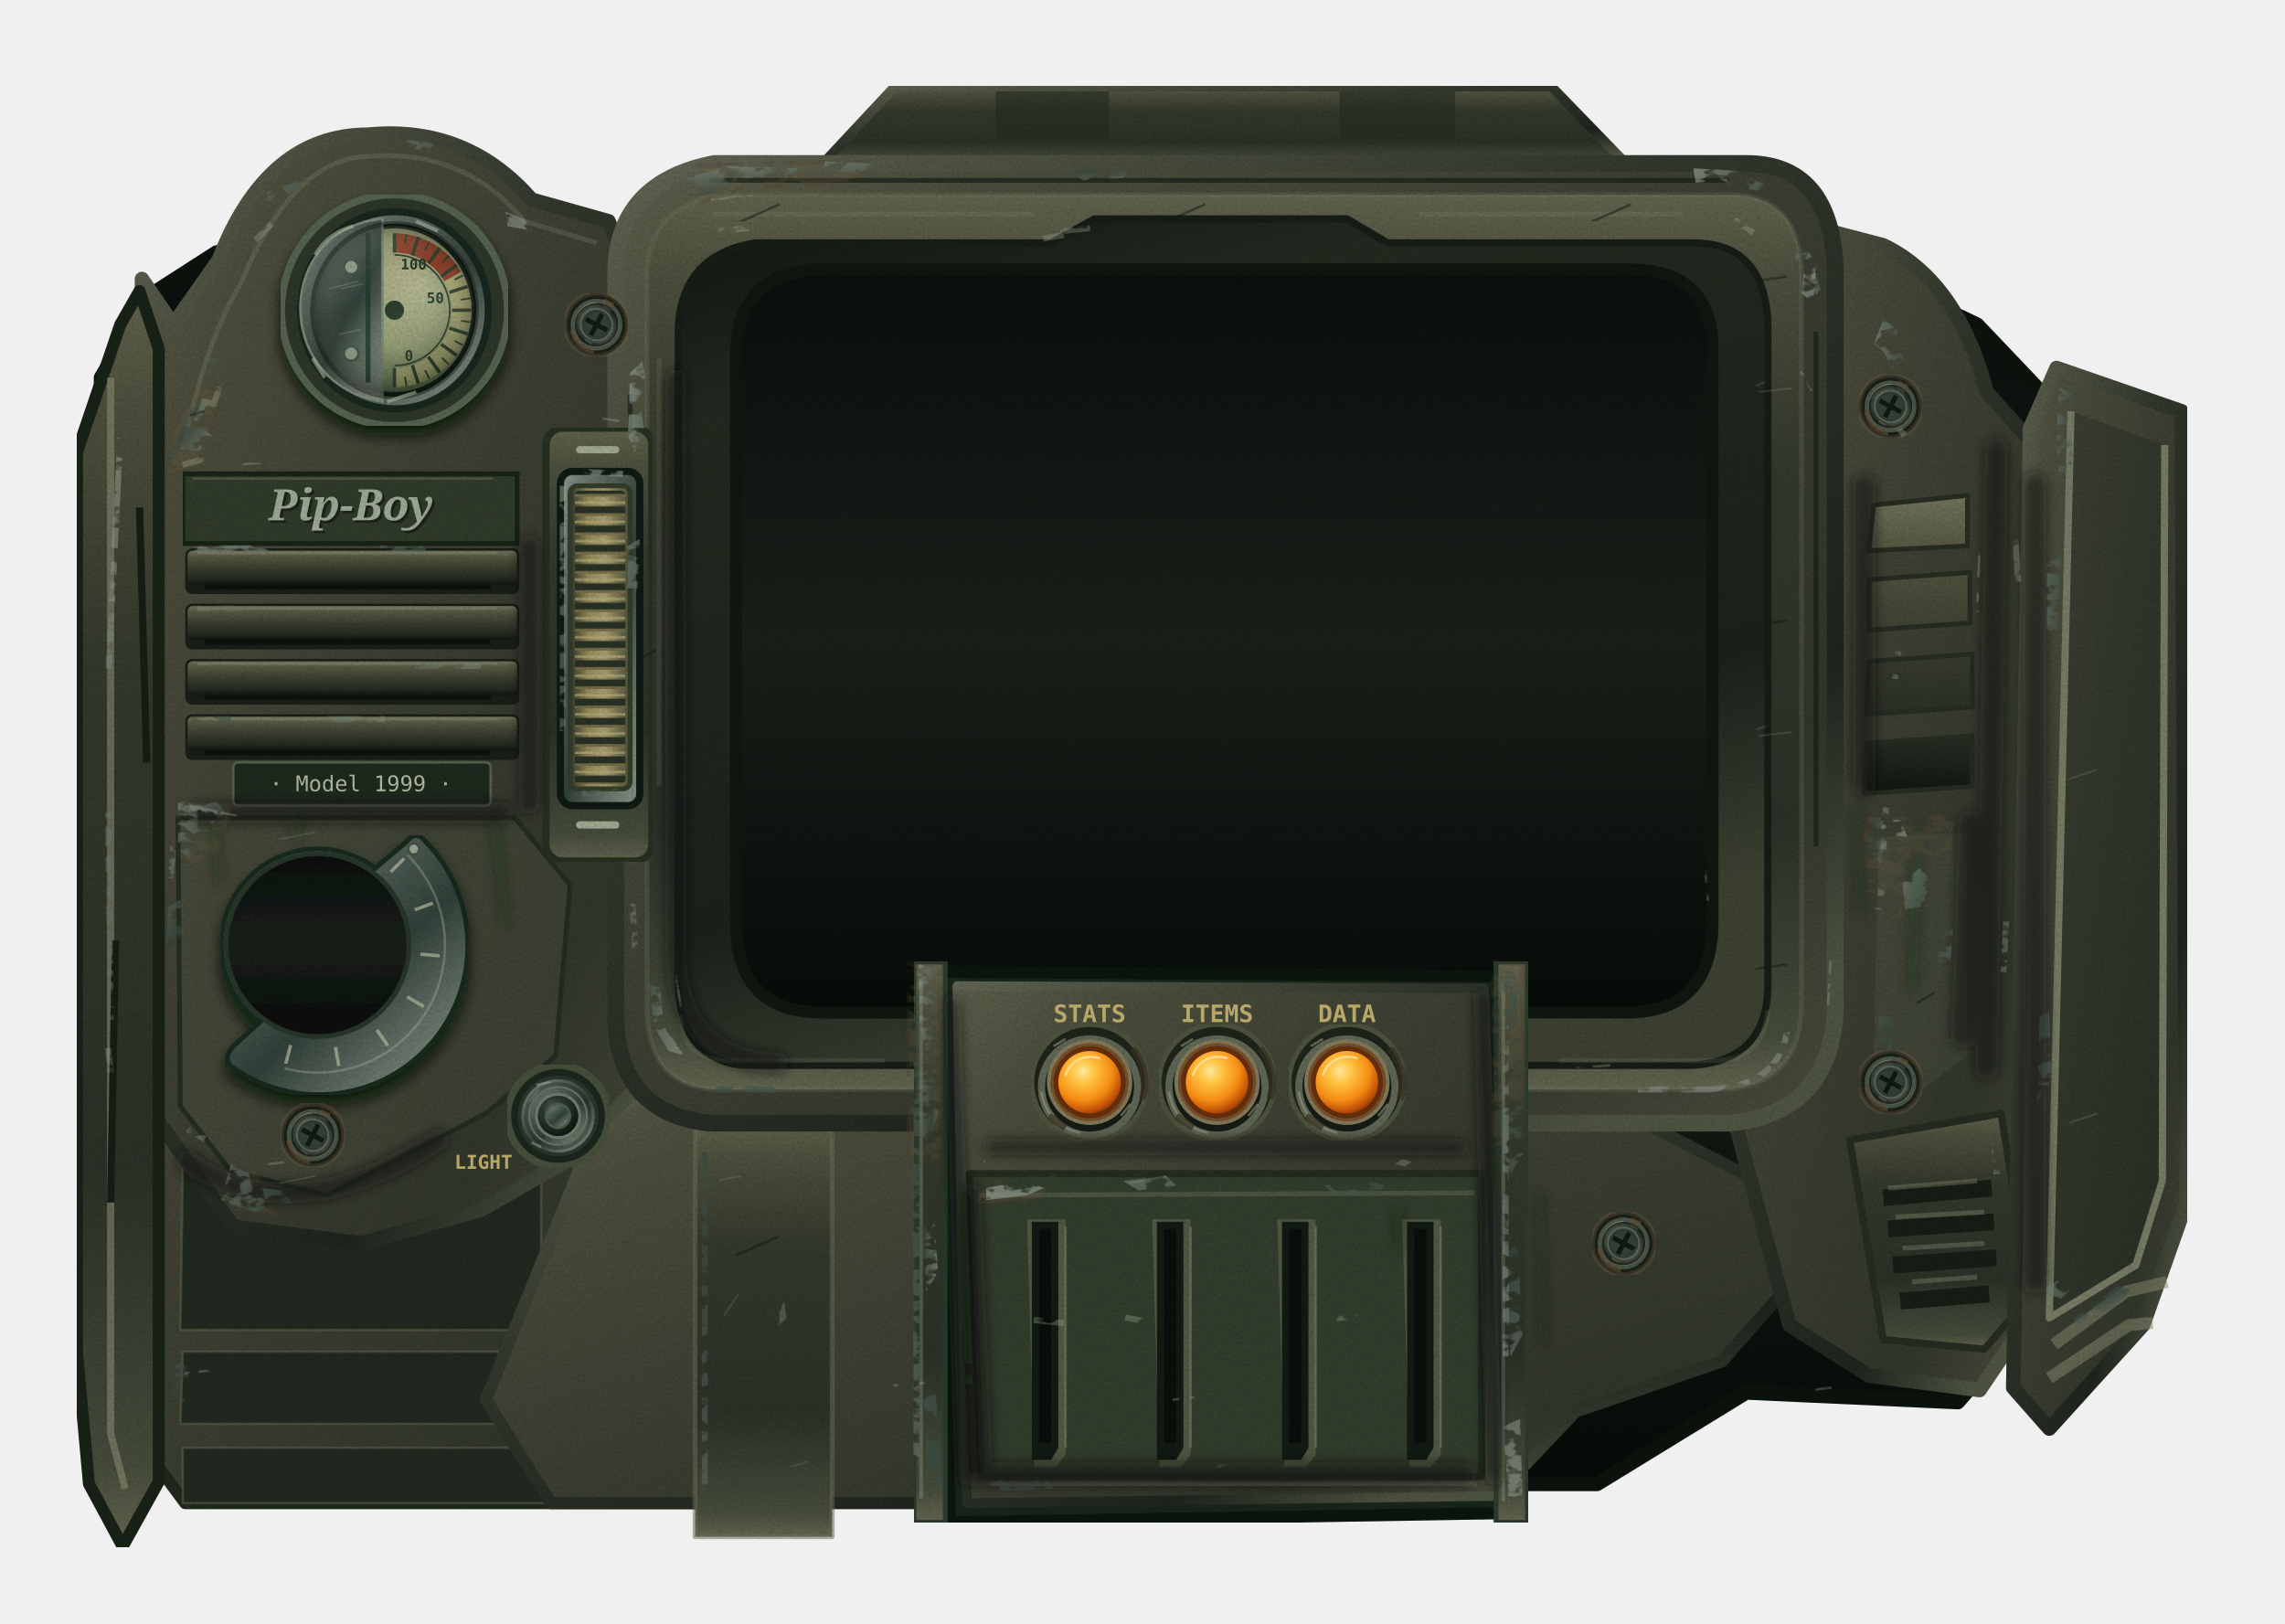
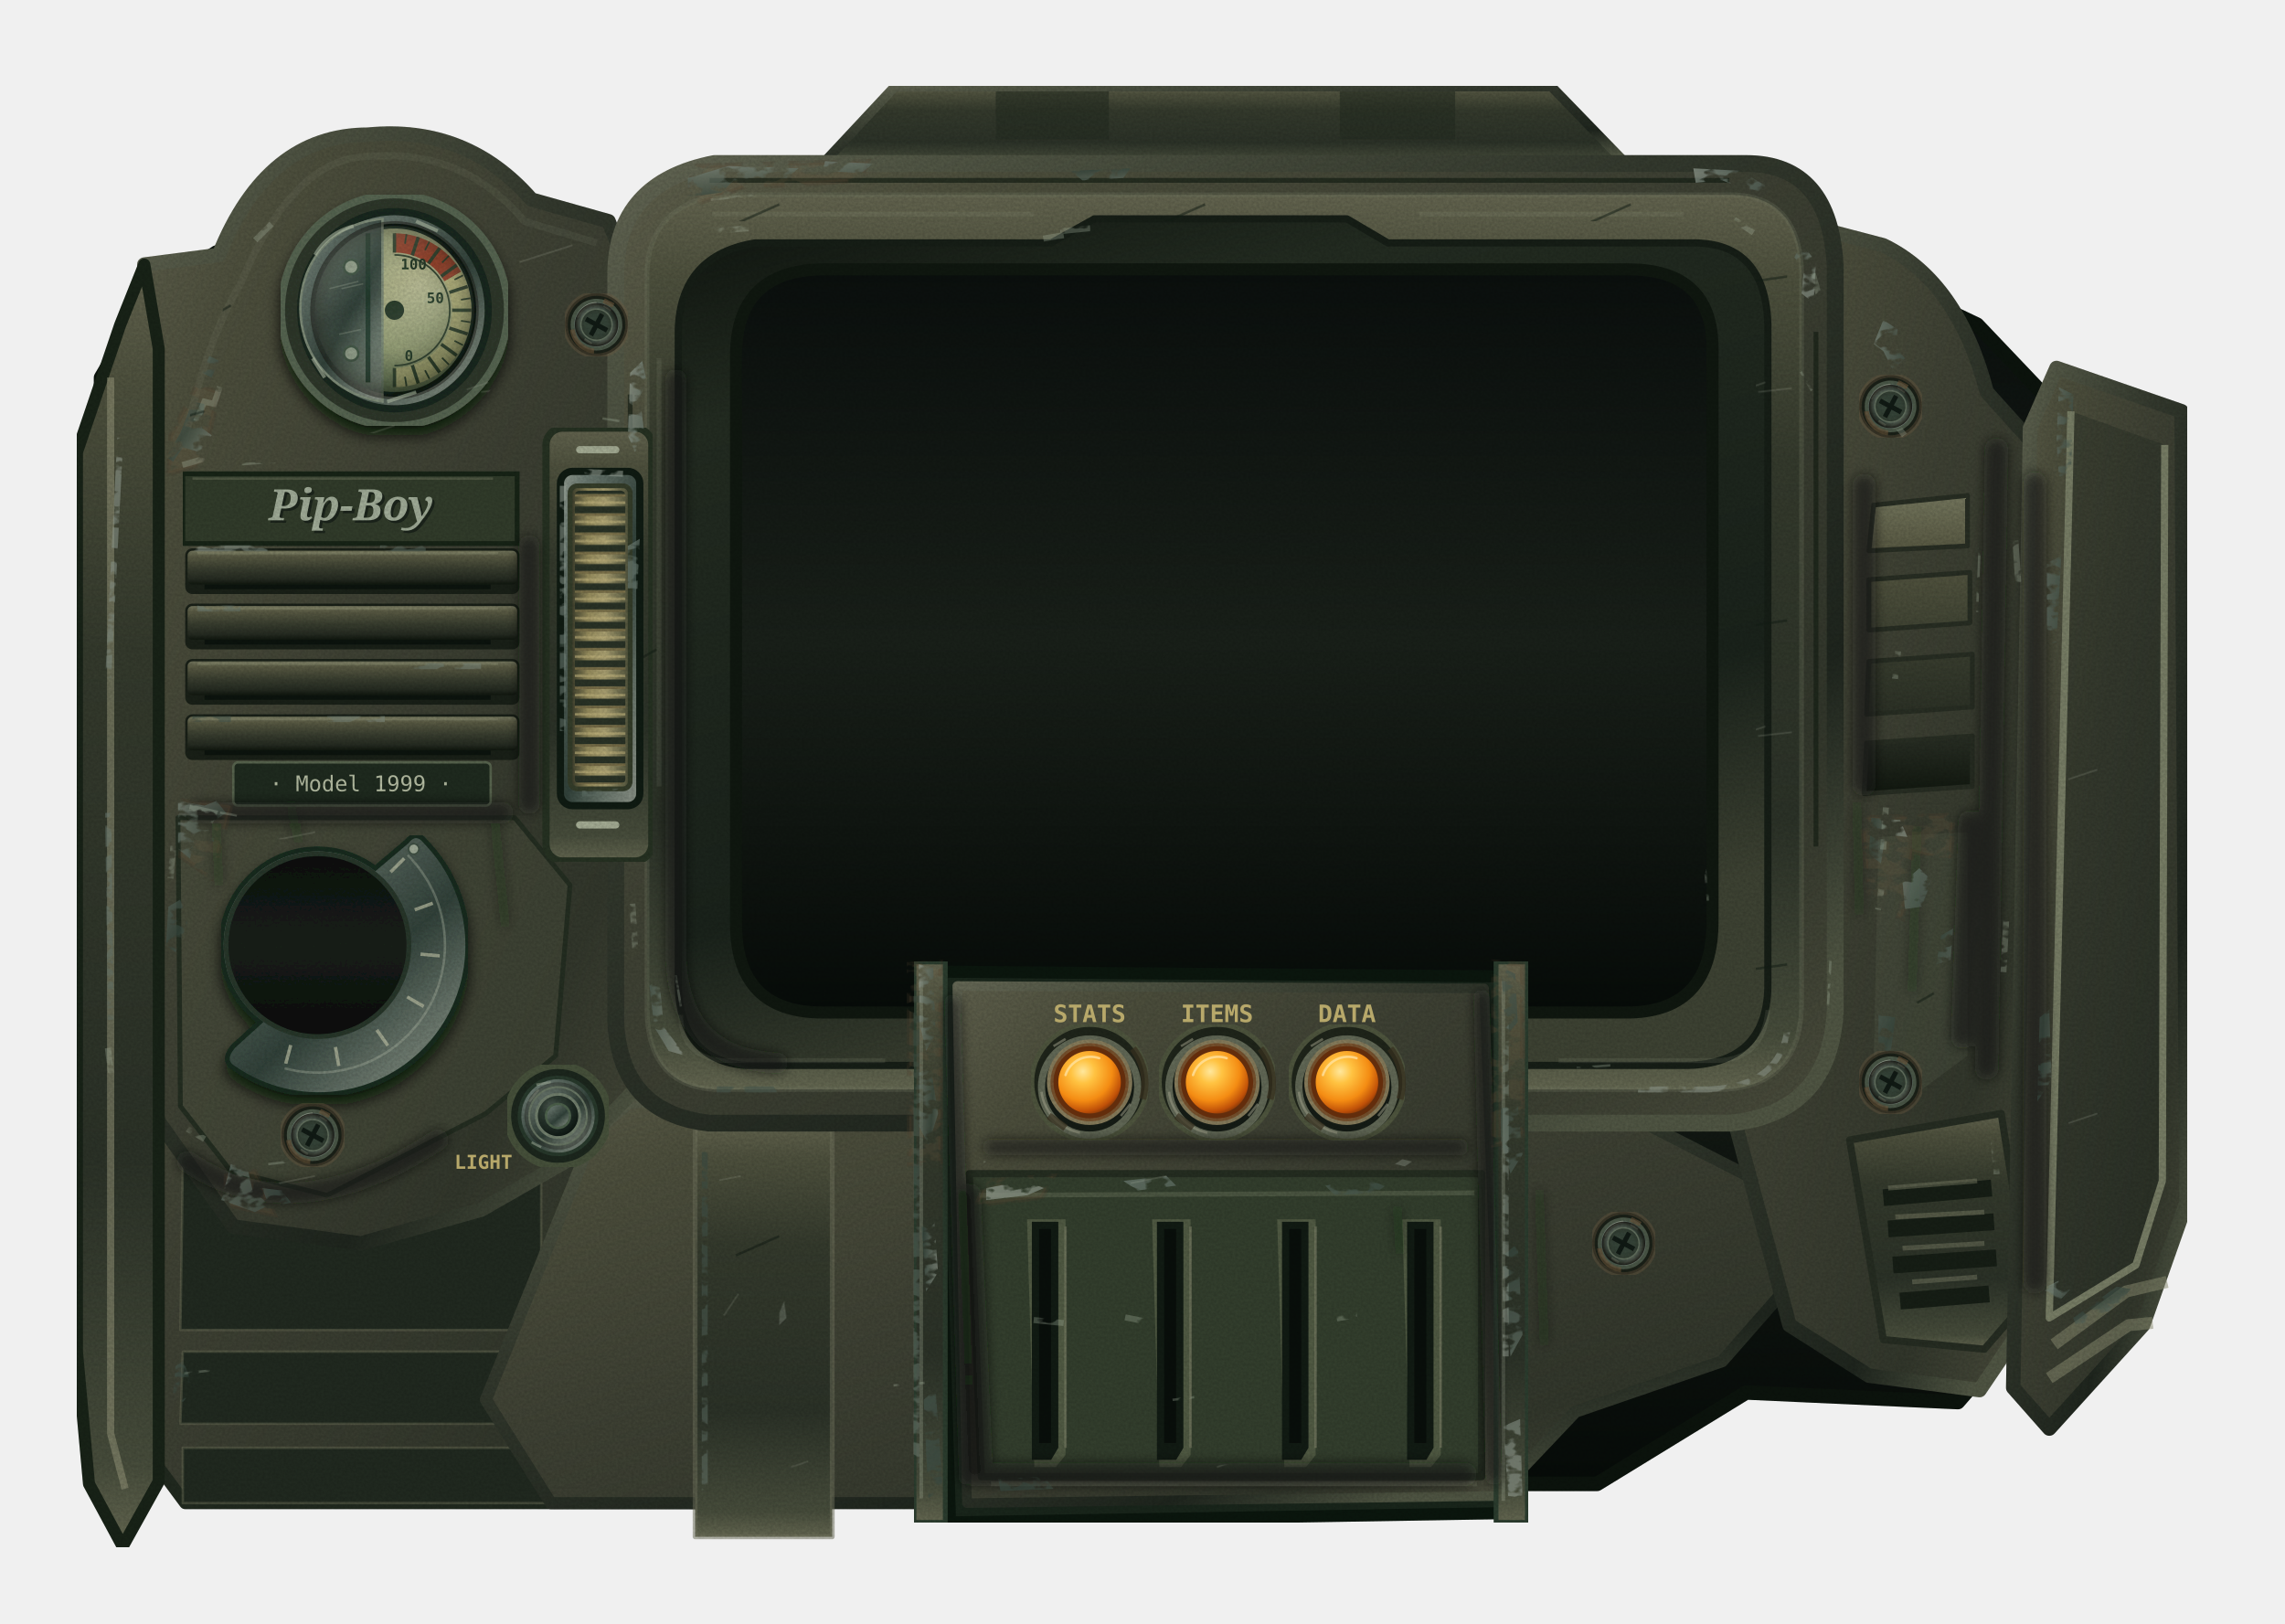
<svg xmlns="http://www.w3.org/2000/svg" width="950" height="675" viewBox="0 0 950 675" fill="none">
  <defs>
    <linearGradient id="paint" x1="0" y1="0" x2="1" y2="1">
      <stop stop-color="#62634f" />
      <stop offset=".16" stop-color="#50523f" />
      <stop offset=".43" stop-color="#414436" />
      <stop offset=".78" stop-color="#34392d" />
      <stop offset="1" stop-color="#4e503f" />
    </linearGradient>
    <linearGradient id="edge" x2=".8" y2="1">
      <stop stop-color="#686b58" />
      <stop offset=".12" stop-color="#555a48" />
      <stop offset=".42" stop-color="#353b2f" />
      <stop offset=".8" stop-color="#20271f" />
      <stop offset="1" stop-color="#535946" />
    </linearGradient>
    <linearGradient id="steel" x2=".85" y2="1">
      <stop stop-color="#99a297" />
      <stop offset=".16" stop-color="#707f76" />
      <stop offset=".36" stop-color="#55645b" />
      <stop offset=".6" stop-color="#33443c" />
      <stop offset=".85" stop-color="#6e7b70" />
      <stop offset="1" stop-color="#879085" />
    </linearGradient>
    <linearGradient id="rim" x2="0" y2="1">
      <stop stop-color="#676852" />
      <stop offset=".09" stop-color="#515440" />
      <stop offset=".3" stop-color="#363c2e" />
      <stop offset=".7" stop-color="#2d3429" />
      <stop offset=".94" stop-color="#4a503e" />
      <stop offset="1" stop-color="#686b54" />
    </linearGradient>
    <linearGradient id="recess" x2=".35" y2="1">
      <stop stop-color="#111711" />
      <stop offset=".22" stop-color="#242d22" />
      <stop offset=".76" stop-color="#1b241c" />
      <stop offset="1" stop-color="#404535" />
    </linearGradient>
    <linearGradient id="rubber" x2="0" y2="1">
      <stop stop-color="#0b100e" />
      <stop offset=".5" stop-color="#1a211a" />
      <stop offset="1" stop-color="#070c09" />
    </linearGradient>
    <linearGradient id="rib" x2="0" y2="1">
      <stop stop-color="#787a60" />
      <stop offset=".18" stop-color="#5b5c45" />
      <stop offset=".54" stop-color="#3a3f30" />
      <stop offset=".84" stop-color="#262c22" />
      <stop offset="1" stop-color="#11180f" />
    </linearGradient>
    <linearGradient id="brass" x2="1" y2="0">
      <stop stop-color="#353828" />
      <stop offset=".3" stop-color="#9b9160" />
      <stop offset=".58" stop-color="#b1a776" />
      <stop offset="1" stop-color="#4d513a" />
    </linearGradient>
    <radialGradient id="dial" cx=".36" cy=".3" r=".75">
      <stop stop-color="#536057" />
      <stop offset=".3" stop-color="#303e35" />
      <stop offset=".66" stop-color="#1e2b24" />
      <stop offset="1" stop-color="#0a1410" />
    </radialGradient>
    <radialGradient id="paper" cx=".65" cy=".35" r=".75">
      <stop stop-color="#bfc199" />
      <stop offset=".55" stop-color="#a5ac7e" />
      <stop offset="1" stop-color="#5b704f" />
    </radialGradient>
    <radialGradient id="amber" cx=".4" cy=".34" r=".7">
      <stop stop-color="#ffe79c" />
      <stop offset=".25" stop-color="#ffc342" />
      <stop offset=".62" stop-color="#f48c13" />
      <stop offset=".85" stop-color="#bf5008" />
      <stop offset="1" stop-color="#622a09" />
    </radialGradient>
    <linearGradient id="glass" x2=".5" y2="1">
      <stop stop-color="#e3f8e6" stop-opacity=".18" />
      <stop offset=".48" stop-color="#c4dfcc" stop-opacity="0" />
      <stop offset="1" stop-color="#06170c" stop-opacity=".3" />
    </linearGradient>
    <radialGradient id="soot">
      <stop offset=".45" stop-color="#231f13" stop-opacity="0" />
      <stop offset=".78" stop-color="#1f2014" stop-opacity=".25" />
      <stop offset="1" stop-color="#100f0a" stop-opacity=".85" />
    </radialGradient>
    <pattern id="wheel-ribs" width="24" height="8" patternUnits="userSpaceOnUse">
      <path d="M0 1h24" stroke="#c5b780" stroke-opacity=".65" />
      <path d="M0 4h24" stroke="#2b3427" stroke-width="3" />
      <path d="M0 6h24" stroke="#786e48" />
    </pattern>
    <pattern id="scuffs" width="177" height="143" patternUnits="userSpaceOnUse">
      <path d="m17 19 9-3m-3 4 18-2m75 45 15-3m-92 49 22-7m63 16 6-9m22-71 12-4" stroke="#b9bdaa" stroke-opacity=".17" stroke-width=".7" />
      <path d="m64 34 21-6m-64 89 14-2m94-22 18-8m-58 46 7-4" stroke="#101a13" stroke-opacity=".5" />
      <path d="m49 55 3-2 4 1-3 2zm98 62 2-5 1 7-3 3z" fill="#a4afa0" fill-opacity=".3" />
    </pattern>
    <filter id="grain" x="0" y="0" width="100%" height="100%" color-interpolation-filters="sRGB">
      <feTurbulence type="fractalNoise" baseFrequency=".9" numOctaves="2" seed="27" />
      <feColorMatrix values="0 0 0 0 0  0 0 0 0 0  0 0 0 0 0  .2 0 0 0 0" />
      <feComposite in2="SourceAlpha" operator="in" result="speckle" />
      <feBlend in="SourceGraphic" in2="speckle" mode="multiply" />
    </filter>
    <filter id="flaking" x="0" y="0" width="100%" height="100%">
      <feTurbulence type="fractalNoise" baseFrequency=".11 .18" numOctaves="3" seed="8" />
      <feColorMatrix values="0 0 0 0 1  0 0 0 0 1  0 0 0 0 1  9 0 0 0 -3.9" />
    </filter>
    <mask id="worn" maskUnits="userSpaceOnUse" x="0" y="0" width="950" height="675">
      <rect width="950" height="675" fill="white" filter="url(#flaking)" />
    </mask>
    <filter id="smudge" x="-20%" y="-20%" width="140%" height="140%">
      <feGaussianBlur stdDeviation="2.5" />
    </filter>
    <filter id="shadow" x="-15%" y="-15%" width="130%" height="140%">
      <feDropShadow dx="0" dy="4" stdDeviation="3" flood-color="#030806" flood-opacity=".8" />
    </filter>
    <g id="screw" filter="url(#grain)">
      <circle r="13" fill="#1b2118" stroke="#726047" stroke-opacity=".35" stroke-width="2" />
      <circle r="10" fill="url(#steel)" stroke="#4d5a4a" stroke-width="1.5" />
      <circle r="6.5" fill="#37463a" stroke="#778875" stroke-width=".6" />
      <path d="M-5-1h4v-4h2v4h4v2H1v4h-2V1h-4z" fill="#111b15" transform="rotate(28)" />
      <path d="M-8-3a9 9 0 0 1 8-6m3 1 3 2M-5 6l3 2" stroke="#bbc3ad" stroke-opacity=".5" />
      <path d="M-10 2a10 10 0 0 0 9 9M3-10l4 2" stroke="#69533a" stroke-width="2" stroke-opacity=".65" />
      <circle r="9" fill="url(#soot)" />
    </g>
    <g id="lamp">
      <g filter="url(#grain)">
        <circle r="24" fill="#20261b" stroke="#515840" stroke-width="2" />
        <circle cy="2" r="20" fill="#161d16" stroke="#656c59" stroke-width="3" />
        <circle r="17" fill="#7c542e" stroke="#8b805e" stroke-width="1.5" />
      </g>
      <circle r="14" fill="url(#amber)" stroke="#632d0c" stroke-width="2" />
      <path d="M-10-3a11 11 0 0 1 14-7" stroke="#ffe7ad" stroke-opacity=".7" stroke-linecap="round" />
      <path d="M-20 4a20 20 0 0 0 16 17M-15-15l5-3m23 32 4-5" stroke="#a1a18a" stroke-opacity=".5" />
      <path d="M18-14a23 23 0 0 1 4 21m-39 7 7 5" stroke="#372f1f" stroke-width="3" stroke-opacity=".7" />
    </g>
    <g id="vent">
      <rect width="139" height="19" rx="3" fill="#1a2118" />
      <rect x="1" y="1" width="137" height="14" rx="2" fill="url(#rib)" />
      <path d="M5 2h125" stroke="#9c9d80" stroke-opacity=".35" />
      <path d="M8 16h119" stroke="#0c140e" stroke-width="2" />
    </g>
    <g id="slot">
      <path d="M-8 0H8V98L4 103H-5z" fill="#545e46" />
      <path d="M-6 1H5v94l-3 5h-8z" fill="#121c14" />
      <path d="M-3 4H2v89H-3z" fill="#090f0b" />
      <path d="M8 3v92" stroke="#a0a086" stroke-opacity=".4" />
    </g>
    <path id="gauge-major-tick" d="M0-24V-32" />
    <path id="gauge-minor-tick" d="M0-28V-32" />
    <path id="radiation-needle" d="M4 0H28" stroke="#762c23" stroke-width="2" stroke-opacity=".85" />
    <path id="selector-tick" d="M0-43V-51" />
    <g id="selector-knob" filter="url(#shadow)">
      <g filter="url(#grain)">
        <circle r="37" fill="url(#dial)" stroke="#687b6b" stroke-width="2" />
        <circle r="27" fill="url(#dial)" stroke="#18281f" stroke-width="3" />
        <circle r="21" fill="url(#dial)" stroke="#3c5143" stroke-width="1" />
        <path d="M0-33 5-25H-5Z" fill="url(#dial)" stroke="#687b6b" stroke-width="1" />
      </g>
      <path d="M-27-12q5-13 19-16m-3 7 9-2m-28 36 4 6m41 10 6-3" stroke="#9ba999" stroke-opacity=".3" stroke-width="1.2" />
      <path d="m-11-23 6-1m-20 9 3-6m-3 4 1 4m3 35 5 3m38-14 1-7" stroke="#b8c1ae" stroke-opacity=".3" stroke-width=".7" />
    </g>
  </defs>
  <g stroke-linejoin="round" filter="url(#grain)">
    <path d="M62 123 90 105h91l47 35 476 2 55-37 63 30 39 41v353l-47 54-88-4-62 38H91L42 575V157z" fill="url(#rubber)" stroke="#0c140d" stroke-width="6" />
    <path id="cuff-backing" d="M81 165H300V625H77L57 598V188z" fill="url(#paint)" stroke="#222b20" stroke-width="5" />
    <path d="M76 485h149v68H75zm0 77h177v30H75zm0 40h188v23H76z" fill="#222b21" stroke="#71745c" stroke-opacity=".45" />
    <path id="lower-housing" d="M261 459 321 448l353 14 92 47-50 57-61 21-36 38H229l-27-43 45-111z" fill="url(#paint)" stroke="url(#edge)" stroke-width="5" />
    <rect x="289" y="466" width="57" height="173" fill="url(#rim)" stroke="#747761" stroke-opacity=".5" stroke-width="2" />
    <rect x="299" y="478" width="37" height="149" fill="url(#scuffs)" />
-     <path d="M59 116 72 135 91 108Q111 56 153 56q41-4 68 27l32 9 24 60-12 300-30 31-35 20-50 14-53-7-32-45z" fill="url(#paint)" stroke="url(#edge)" stroke-width="6" />
-     <path d="M76 187q9-44 24-69 22-53 54-53 39-3 64 27l30 9" stroke="#959984" stroke-opacity=".26" stroke-width="2" />
+     <path d="M60 110 91 106Q111 56 153 56q41-4 68 27l32 9 24 60-12 300-30 31-35 20-50 14-53-7-32-45z" fill="url(#paint)" stroke="url(#edge)" stroke-width="6" />
+     <path d="M76 187q9-44 24-69 22-53 54-53 39-3 64 27l30 9" stroke="#959984" stroke-opacity=".12" stroke-width="3" />
    <path d="M74 340h140l23 28-6 71-29 24-66 34-40-10-21-27z" fill="#505743" fill-opacity=".4" stroke="#252f22" stroke-width="2" />
-     <path d="M50 135 58 121 66 145v471l-15 27-14-26-5-55V188z" fill="url(#rim)" stroke="#192418" stroke-width="5" />
+     <path d="M50 135 60 110 66 145v471l-15 27-14-26-5-55V188z" fill="url(#rim)" stroke="#192418" stroke-width="5" />
    <path d="M46 157v439l6 23" stroke="#9a9b7e" stroke-opacity=".55" stroke-width="3" />
-     <path d="m58 211 3 106m-13 74-2 109" stroke="#171f16" stroke-width="3" />
    <path d="m741 91 42 11q31 15 43 61l18 20v364l-21 31-46-6-33-21-25-93z" fill="url(#paint)" stroke="url(#edge)" stroke-width="6" />
    <path d="m779 210 39-4v21l-41 2zm-2 31 42-3v21l-42 3zm0 34 43-3v22l-44 3zm-1 34 44-3v21l-45 3z" fill="url(#rib)" stroke="#292f24" stroke-width="2" />
    <path d="m781 348 37-2v93l-19 14-20-12z" fill="#687059" fill-opacity=".22" />
    <path d="m769 474 63-11 12 76-19 22-42-4z" fill="url(#rim)" stroke="#272e23" stroke-width="3" />
    <path d="m783 498 45-4m-43 17 44-3m-42 18 43-3m-40 18 37-3" stroke="#171f16" stroke-width="7" />
    <path d="m785 494 37-3m-34 15 37-2m-34 15 34-2m-30 16 27-2" stroke="#8e9176" stroke-opacity=".4" stroke-width="2" />
    <path d="m855 153 52 18 2 329-18 51-39 43-15-17 7-399z" fill="url(#paint)" stroke="url(#edge)" stroke-width="6" />
    <path d="m861 171-9 377 36-22 11-35 1-306" fill="#202a20" fill-opacity=".35" stroke="#7c8269" stroke-width="3" />
    <path d="m854 559 30-22 17-4m-49 40 33-22 10-1" stroke="#97997b" stroke-opacity=".5" stroke-width="5" />
    <path d="m344 66 28-30h273l32 33" fill="url(#rim)" stroke="url(#edge)" stroke-width="4" />
    <path d="M414 38h47v20h-47zm143 0h48v20h-48z" fill="#252e22" fill-opacity=".6" />
    <path d="M297 68h429q35 0 37 43v309q-2 43-44 47H295q-37-4-39-42V114q0-38 41-46z" fill="url(#paint)" stroke="url(#edge)" stroke-width="7" />
    <path d="M299 81h420q29 0 30 32v304q0 34-32 36H298q-29-1-29-34V115q0-29 30-34z" fill="url(#rim)" stroke="#777c64" stroke-opacity=".3" stroke-width="2" />
    <path d="M314 101h123l18-10h105l17 10h127q30 0 31 34v276q-1 31-33 32H310q-27-2-28-33V137q1-31 32-36z" fill="url(#recess)" stroke="#171f17" stroke-width="3" />
    <path d="M341 112h336q35 0 35 33v238q0 37-34 38H342q-36 0-36-37V148q0-35 35-36z" fill="url(#rubber)" stroke="#101810" stroke-width="5" />
    <path d="M296 89h134m160 0h110M274 149v178m9 95q0 17 17 19h68m280 0h65q20 0 22-21" stroke="#a4aa90" stroke-opacity=".15" stroke-width="2" />
    <path d="M295 75h424M262 164v128m493-154v214" stroke="#182216" stroke-opacity=".7" stroke-width="2" />
  </g>
  <g transform="translate(164 129)" filter="url(#shadow)">
    <g filter="url(#grain)">
      <ellipse rx="47" ry="48" fill="#30392c" stroke="#596854" stroke-width="3" />
      <ellipse rx="39" ry="41" fill="url(#steel)" stroke="#1b291f" stroke-width="3" />
      <ellipse rx="33" ry="35" fill="url(#paper)" stroke="#0e2117" stroke-width="2" />
      <path d="M0-28A28 28 0 0 1 24.249-14" stroke="#a34730" stroke-width="8" />
      <path d="M24.249-14A28 28 0 0 1 0 28" stroke="#c6c286" stroke-width="8" />
      <g id="gauge-scale" stroke="#354631">
        <g stroke-width="1.4">
          <use href="#gauge-major-tick" transform="rotate(0)" />
          <use href="#gauge-major-tick" transform="rotate(18)" />
          <use href="#gauge-major-tick" transform="rotate(36)" />
          <use href="#gauge-major-tick" transform="rotate(54)" />
          <use href="#gauge-major-tick" transform="rotate(72)" />
          <use href="#gauge-major-tick" transform="rotate(90)" />
          <use href="#gauge-major-tick" transform="rotate(108)" />
          <use href="#gauge-major-tick" transform="rotate(126)" />
          <use href="#gauge-major-tick" transform="rotate(144)" />
          <use href="#gauge-major-tick" transform="rotate(162)" />
          <use href="#gauge-major-tick" transform="rotate(180)" />
        </g>
        <g stroke-width=".7">
          <use href="#gauge-minor-tick" transform="rotate(9)" />
          <use href="#gauge-minor-tick" transform="rotate(27)" />
          <use href="#gauge-minor-tick" transform="rotate(45)" />
          <use href="#gauge-minor-tick" transform="rotate(63)" />
          <use href="#gauge-minor-tick" transform="rotate(81)" />
          <use href="#gauge-minor-tick" transform="rotate(99)" />
          <use href="#gauge-minor-tick" transform="rotate(117)" />
          <use href="#gauge-minor-tick" transform="rotate(135)" />
          <use href="#gauge-minor-tick" transform="rotate(153)" />
          <use href="#gauge-minor-tick" transform="rotate(171)" />
          <path d="M0-23A23 23 0 0 1 0 23" />
        </g>
      </g>
      <g fill="#243a27" font-family="monospace" font-size="6" font-weight="bold" text-anchor="middle">
        <text x="8" y="-17">100</text>
        <text x="17" y="-3">50</text>
        <text x="6" y="21">0</text>
      </g>
      <circle r="4" fill="#283a29" />
      <path d="M-5-38C-50-34-51 31-5 38z" fill="url(#steel)" stroke="#82907c" stroke-width="1" />
      <path d="M-11-32v62" stroke="#253d30" stroke-width="2" />
      <circle cx="-18" cy="-18" r="3" fill="#a4b19b" stroke="#425846" />
      <circle cx="-18" cy="18" r="3" fill="#a4b19b" stroke="#425846" />
    </g>
    <ellipse rx="35" ry="37" fill="url(#soot)" opacity=".55" />
    <path d="M-33-23q5-9 16-12m26-2 9 4m-52 53 5 8m26 10 12-4" stroke="#a6b09c" stroke-opacity=".6" stroke-width="1.5" />
    <path d="m-22-9 9-2m-14 2 12-3m-8 22 9-2m26-11 7-6" stroke="#b3bda8" stroke-opacity=".24" stroke-width=".6" />
    <ellipse rx="33" ry="35" fill="url(#glass)" />
  </g>
  <g filter="url(#grain)">
    <path d="M76 197h139v29H76z" fill="#333e2c" stroke="#182517" stroke-width="2" />
    <path d="M80 199h125" stroke="#94987b" stroke-opacity=".3" />
    <text x="147.03" y="217.35" fill="#1c251c" font-family="Georgia,serif" font-size="18" font-style="italic" font-weight="bold" text-anchor="middle">Pip-Boy</text>
    <text x="146.03" y="216.35" fill="#a6b29d" font-family="Georgia,serif" font-size="18" font-style="italic" font-weight="bold" text-anchor="middle">Pip-Boy</text>
    <use href="#vent" x="77" y="228" />
    <use href="#vent" x="77" y="251" />
    <use href="#vent" x="77" y="274" />
    <use href="#vent" x="77" y="297" />
    <rect id="model-plate" x="97" y="317" width="107" height="18" rx="2" fill="#202c20" stroke="#5b6851" />
    <text x="150" y="329" fill="#bbc3a8" font-family="monospace" font-size="9" text-anchor="middle">· Model 1999 ·</text>
    <rect x="227" y="178" width="44" height="180" rx="7" fill="url(#rim)" stroke="#273323" stroke-width="3" />
    <rect x="233" y="196" width="33" height="139" rx="5" fill="url(#steel)" stroke="#101c13" stroke-width="3" />
    <rect x="237" y="202" width="25" height="126" rx="3" fill="url(#brass)" stroke="#363f2b" stroke-width="2" />
    <rect x="239" y="204" width="21" height="122" rx="2" fill="url(#wheel-ribs)" />
    <path d="M241 187h15m-15 156h15" stroke="#aab299" stroke-width="3" stroke-linecap="round" />
  </g>
  <g id="selector-scale" transform="translate(132 393)" filter="url(#shadow)">
    <g filter="url(#grain)">
      <path d="M24-32 37-43Q41-48 45-43A62 62 0 0 1-35 51Q-40 48-35 42L-24 32A40 40 0 0 1 24-32Z" fill="url(#steel)" stroke="#182d20" stroke-width="2" />
      <path d="M37.477-37.477A53 53 0 0 1-13.718 51.194" stroke="#bec7b3" stroke-opacity=".35" stroke-width="1" />
      <g stroke="#c2c6aa" stroke-opacity=".7" stroke-width="1.4">
        <use href="#selector-tick" transform="rotate(45)" />
        <use href="#selector-tick" transform="rotate(70)" />
        <use href="#selector-tick" transform="rotate(95)" />
        <use href="#selector-tick" transform="rotate(120)" />
        <use href="#selector-tick" transform="rotate(145)" />
        <use href="#selector-tick" transform="rotate(170)" />
        <use href="#selector-tick" transform="rotate(195)" />
      </g>
      <g fill="#a5b19d" stroke="#425346" stroke-width=".8">
        <circle cx="40" cy="-40" r="2.2" />
      </g>
      <circle r="38" fill="url(#rubber)" stroke="#29382c" stroke-width="2" />
    </g>
  </g>
  <use href="#screw" x="248" y="135" />
  <use href="#screw" x="786" y="169" />
  <use href="#screw" x="786" y="450" />
  <use href="#screw" x="130" y="472" />
  <use href="#screw" x="675" y="517" />
  <g transform="translate(232 464)" filter="url(#grain)">
    <circle r="21" fill="#1d281e" stroke="#49543d" stroke-width="3" />
    <circle r="16" fill="url(#steel)" stroke="#293b2d" stroke-width="1.5" />
    <circle r="12" fill="url(#steel)" stroke="#80917c" stroke-width=".8" />
    <circle r="9" fill="url(#dial)" stroke="#7b8a77" stroke-width="1.2" />
    <circle r="5" fill="url(#steel)" stroke="#50654f" />
    <path d="m-12-6 4-5m-1-2 6-1m-8 25 4 2" stroke="#afbaa4" stroke-opacity=".5" />
    <circle r="14" fill="url(#soot)" opacity=".4" />
  </g>
  <g filter="url(#grain)" stroke-linejoin="round">
    <path d="m388 404 238 2 8 223-239 4z" fill="#1a271c" stroke="#0b170e" stroke-width="5" />
    <path d="m398 410 219 1 8 211-223 3z" fill="url(#paint)" stroke="url(#edge)" stroke-width="4" />
    <path d="M403 488h213v126H408z" fill="#35412f" stroke="#262f22" stroke-width="3" />
    <path d="m407 497 206-1M412 617h202" stroke="#8b9176" stroke-opacity=".3" stroke-width="2" />
    <use href="#slot" x="435" y="507" />
    <use href="#slot" x="487" y="507" />
    <use href="#slot" x="539" y="507" />
    <use href="#slot" x="591" y="507" />
    <rect id="switch-rail-left" x="380" y="400" width="13" height="233" fill="url(#rim)" stroke="#2d3f30" stroke-width="2" />
    <rect id="switch-rail-right" x="622" y="400" width="13" height="233" fill="url(#rim)" stroke="#2d3f30" stroke-width="2" />
    <path d="M383 408V623M625 408V624" stroke="#b3baa4" stroke-opacity=".3" stroke-width="1.5" />
  </g>
  <g fill="#b7a86a" font-family="monospace" font-size="10" font-weight="bold" text-anchor="middle">
    <text x="201" y="486" font-size="8">LIGHT</text>
    <text x="453" y="425">STATS</text>
    <text x="506" y="425">ITEMS</text>
    <text x="560" y="425">DATA</text>
  </g>
  <use href="#lamp" x="453" y="450" />
  <use href="#lamp" x="506" y="450" />
  <use href="#lamp" x="560" y="450" />
  <g stroke="#11170f" stroke-opacity=".65" stroke-linecap="round" filter="url(#smudge)">
    <path d="M82 338h127M220 227v107M78 483q44 30 104-9M281 158v237q0 45 42 47" stroke-width="8" />
    <path d="M775 202v124m44 16-3 89M830 187l-4 257M846 201v332M403 497l5 116h201" stroke-width="9" />
    <path d="M412 477h195M396 417l6 197M616 415l5 199" stroke-width="6" />
    <path d="m90 345 1 22m115-23 4 40m-89-48 3 13m648-14 1 44m24-34-2 66m-155 85 2 62m-61-55 1 17" stroke-width="3" stroke-opacity=".4" />
  </g>
  <g mask="url(#worn)">
    <g fill="#766244" fill-opacity=".18" stroke="#493b29" stroke-opacity=".25" stroke-width="2">
      <path d="m71 181 11-21 9 3-7 30-14 4zm5 152 20 2-8 30-13-9zm18 156 12-2 8 18-20-4z" />
      <path d="m288 69 73-2-3 8-49 3-23 8zm486 271 38-1-1 19-16-4-4 28-14-9z" />
      <path d="M378 401 391 400V483L378 484ZM621 400 633 401V474L621 476ZM410 491l28-2-5 9-27 3z" />
    </g>
    <g fill="url(#steel)" opacity=".65">
      <path d="m75 180 5-13 5 1-1 10 4 3-5 7-7-2-4 6-3-2zm9-25 3-7 4 2-3 7z" />
      <path d="m74 333 11 2 5-2 4 5-6 4 1 8-8-2-2 9-5-4zm-4 44 5-3 3 10-5 12-4-3z" />
      <path d="m96 484 7 2 2 9 7 6-6 3-14-5zm13 10 8 1 4 5-9 2zm-36 74 3-2 5 11-5 6-4-4z" />
-       <path d="m111 80 10-7 7 1-8 7-4-1-5 5zm55-22 13 1 4 4-11-1zm44 30 8 3 3 5-10-2z" />
      <path d="m286 74 17-5 29 1-5 4-22 1-5 5-14 2zm57-7 20 1-5 4-16-1zm102 4 25-1-3 4-17 1z" />
      <path d="m704 70 19 1 11 6-2 4-16-6-11 1zm45 31 6 8-1 17-5-4 1-10-4-5z" />
      <path d="m262 155 5-5 2 9-3 6 2 16-4 7-3-7zm-1 72 5-3-1 21-4 3zm9 183 4-4 2 21 9 12-7-2-6-10z" />
      <path d="m783 133 6 4-1 7 4 5-5 5-4-8-4-3zm-5 207 12 1 3 7-9-1-2 12-5-4z" />
      <path d="m791 367 7-6 5 5-4 11-7 1zm16 22 5-3-1 13-6 2zm-26 33 7 1-2 15-5-3z" />
      <path d="m856 161 6 3-1 36-5-2-1-14zm-5 73 6-3-2 36-4 1zm-3 189 4-3 1 29-6 9z" />
      <path d="m851 535 8-4 2 5-11 11-3-4zm11 13 18-13 6 1-7 8-15 10z" />
      <path d="M382 401l6 1 1 28-4 7-3-13zM382 446l5-2 3 19-4 13-4-8zM383 508l5-6 2 27-5 8z" />
      <path d="M384 582l5-4 3 41-6 4zM624 402l6 3 1 20-5 6zM624 459l7-1 2 22-5 8-4-14z" />
      <path d="M625 522l6-5 2 38-5 9zM625 593l7-3 1 33-6-1zM410 494l16-3 8 3-7 3-17 2z" />
      <path d="m467 491 18-2 4 4-16 2zm84 2 15-3 10 3-4 3-17 1zm-136 122 19-1 4 5-22 1z" />
    </g>
    <g fill="none" stroke="url(#steel)" stroke-width="2.5" stroke-opacity=".55">
      <path d="M78 228h37m43 0h19M82 253h18M172 277h28M80 299h16m40 0h24" />
      <path d="m239 196 20 1m-25 5v102m8 26 17-1M298 453h30m14 0h12M681 453h29q29-1 33-24" />
      <path d="M50 182 45 282M45 338 46 424M293 479V623M381 412V610M626 423V564" />
    </g>
  </g>
  <g stroke="#a7b5a0" stroke-opacity=".3" stroke-linecap="square" mask="url(#worn)">
    <path d="m82 174 3-7 4 1 2-6m-14 31 7-2m23-92 5-5m-32 242 9 2-3 7m-14 8-1 11m8 106 5 3m-39-36 1 8m217-68 1 16m33-297 13-1m132 1 10-1m-17 4 6-1m281-6 6 4m26 19 2 7m31 53 4 5m-2 92-1 9m-4 56-1 15m-1 19-1 6m57-151 1 15m-5 143-1 19m-4 73 1 11m-399 62 10 1m28-2 5 1m83-1 6-1" stroke-width="2.5" />
-     <path d="m101 193 13-1m-22 146 6 1m14 145 8-1m-43 88 18-2m156-395 6 1m39-92 18-2m-33 325 2 12m90 59 8-1m275-32 13-1m40-81 1 12m39-219 4 7m8 238-1 18m-7 160 8-1m62-349-1 26m-450 322 12-1m104 7 8-1" stroke-width="1" />
+     <path d="m101 193 13-1m-22 146 6 1m14 145 8-1m-43 88 18-2m156-395 6 1m39-92 18-2m-33 325 2 12m90 59 8-1m275-32 13-1m40-81 1 12m39-219 4 7m8 238-1 18m63-190-1 26m-450 322 12-1m104 7 8-1" stroke-width="1" />
  </g>
  <g fill="url(#scuffs)">
+     <path fill-rule="evenodd" d="M95 108Q113 63 153 63q38-3 63 24l29 9 22 56H90zM164 129m-52 0a52 52 0 1 0 104 0a52 52 0 1 0-104 0z" />
    <path d="M79 169h29v21H79zm-1 166h142v14H78zm21 157 127-41 12 26-105 40-29-7z" />
    <path d="M283 77h445v15H283zm-17 62h14v254h-14zm464-26h15v319h-15z" />
    <path d="M785 342h29v84h-29zm74-161 36 6-1 302-34 23zM409 481h202v17H409zm-1 128h207v11H408z" />
  </g>
</svg>
